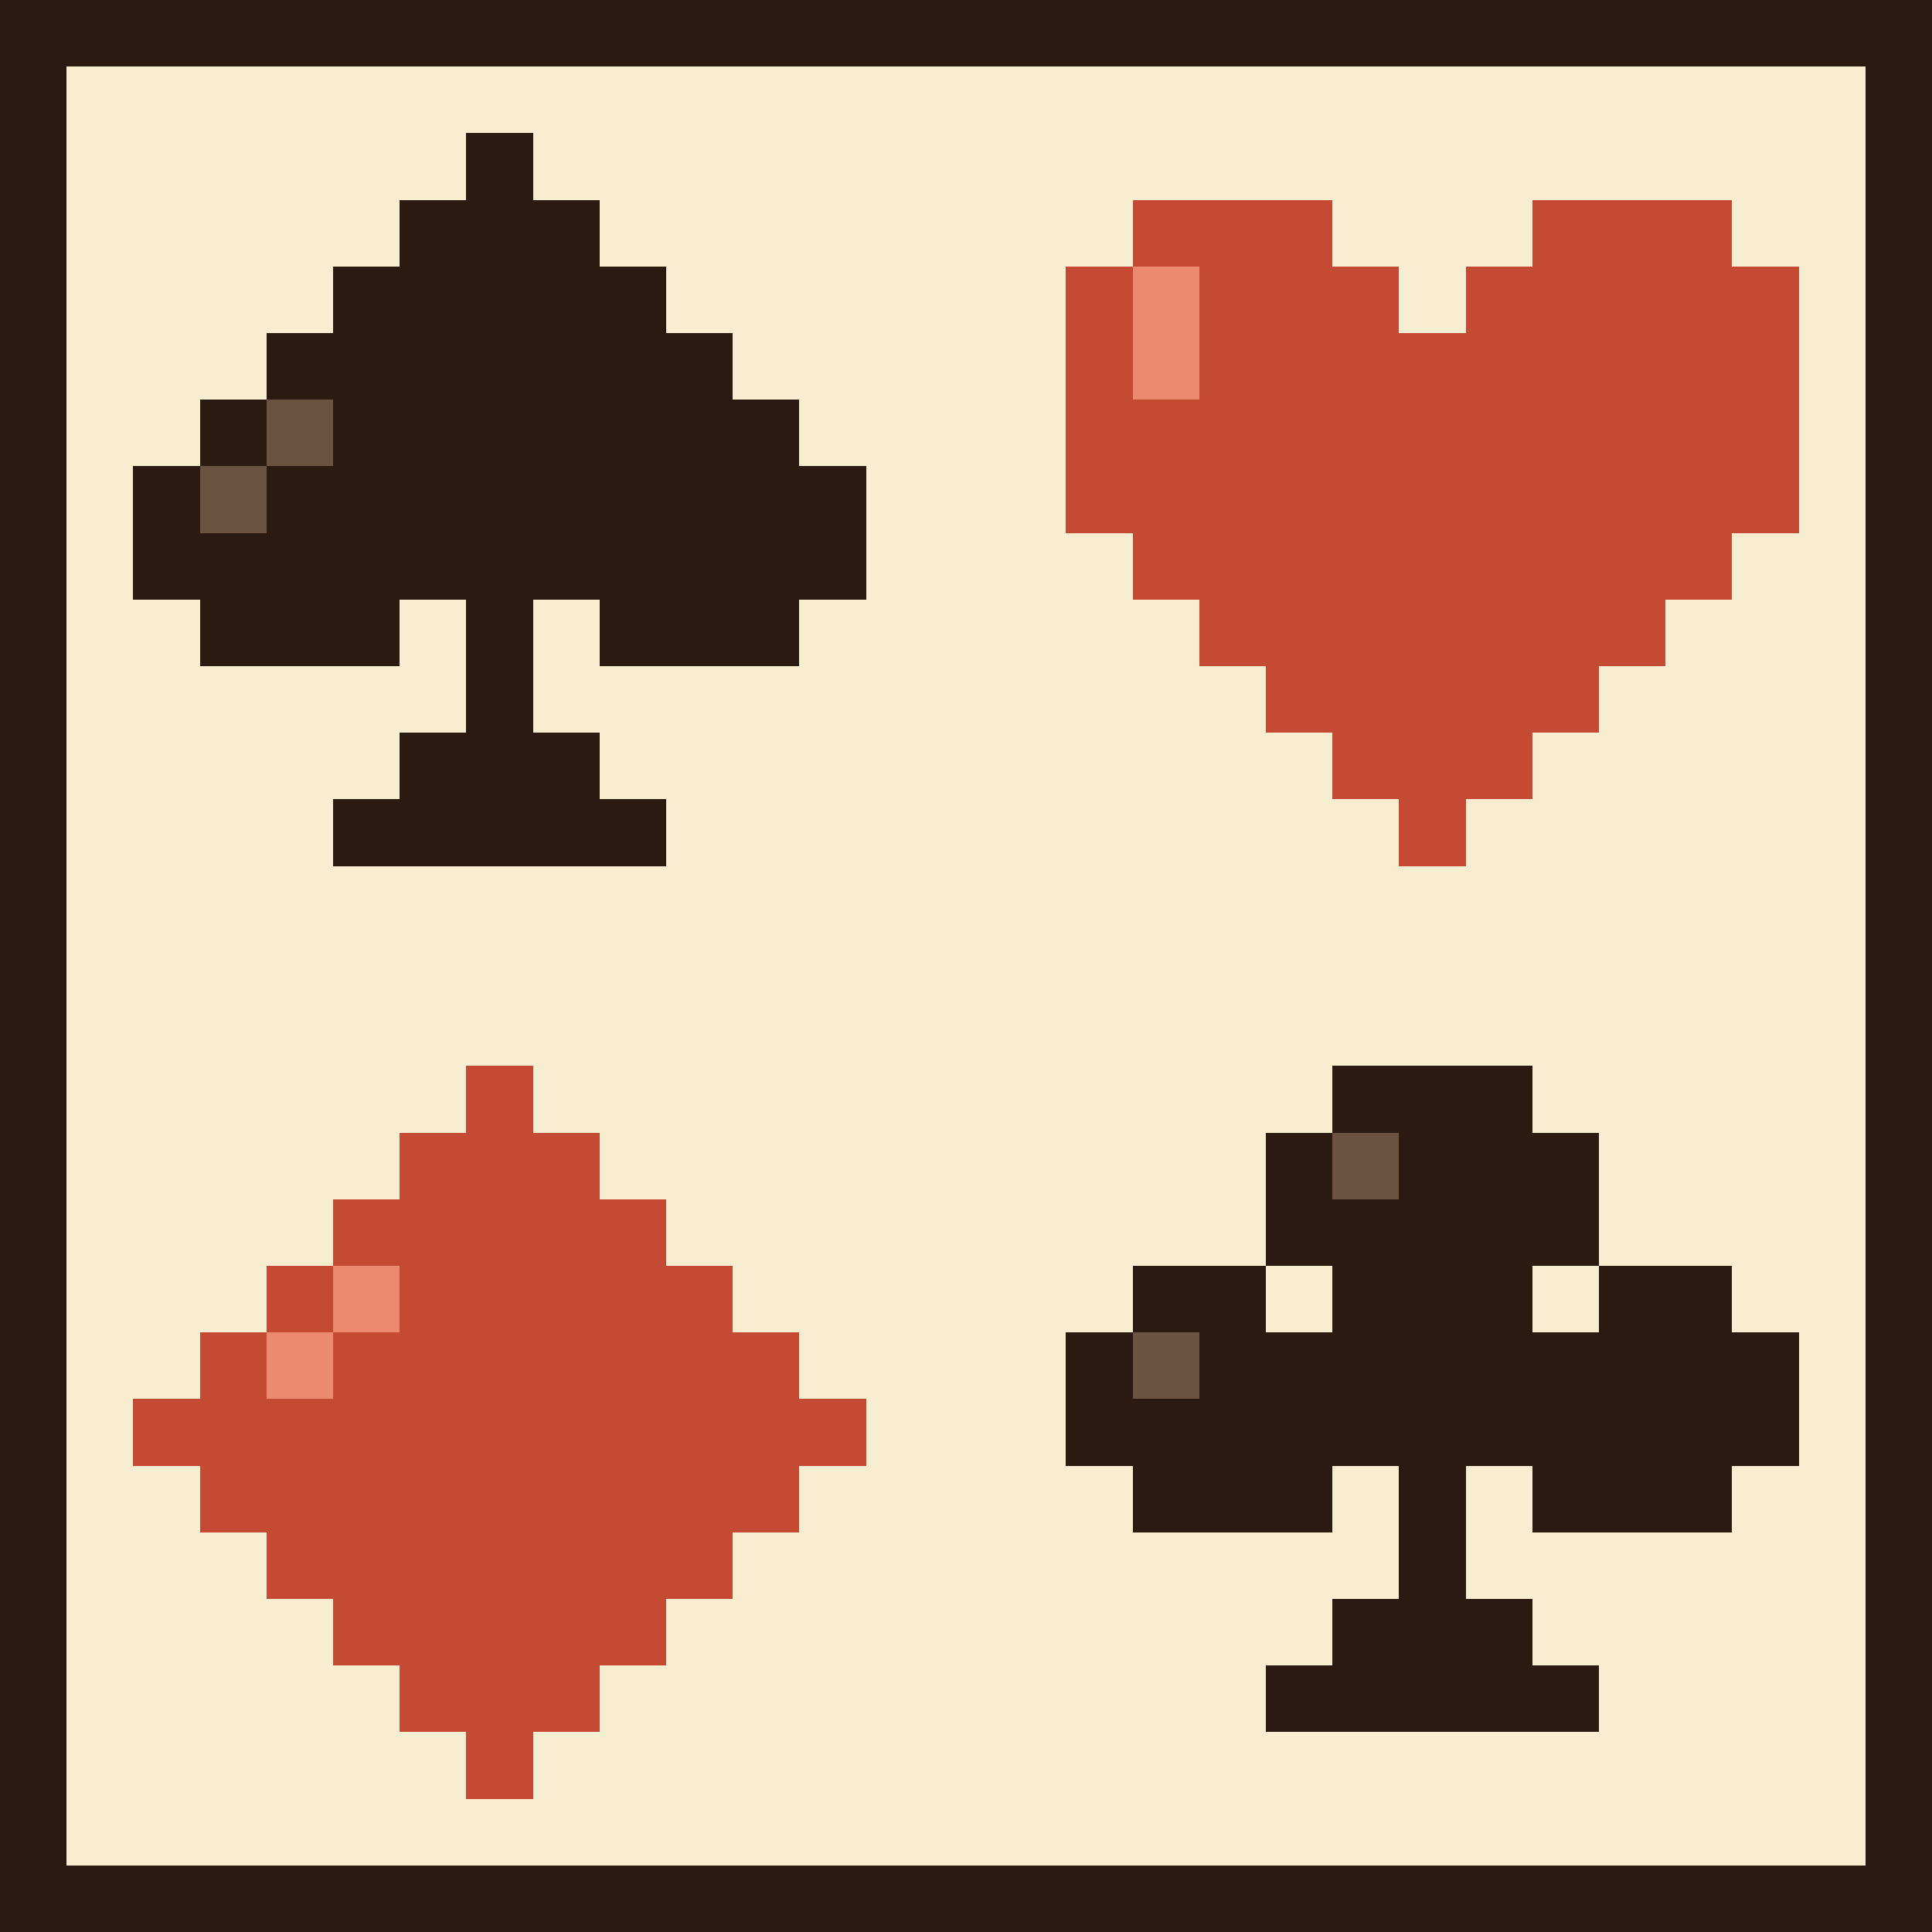
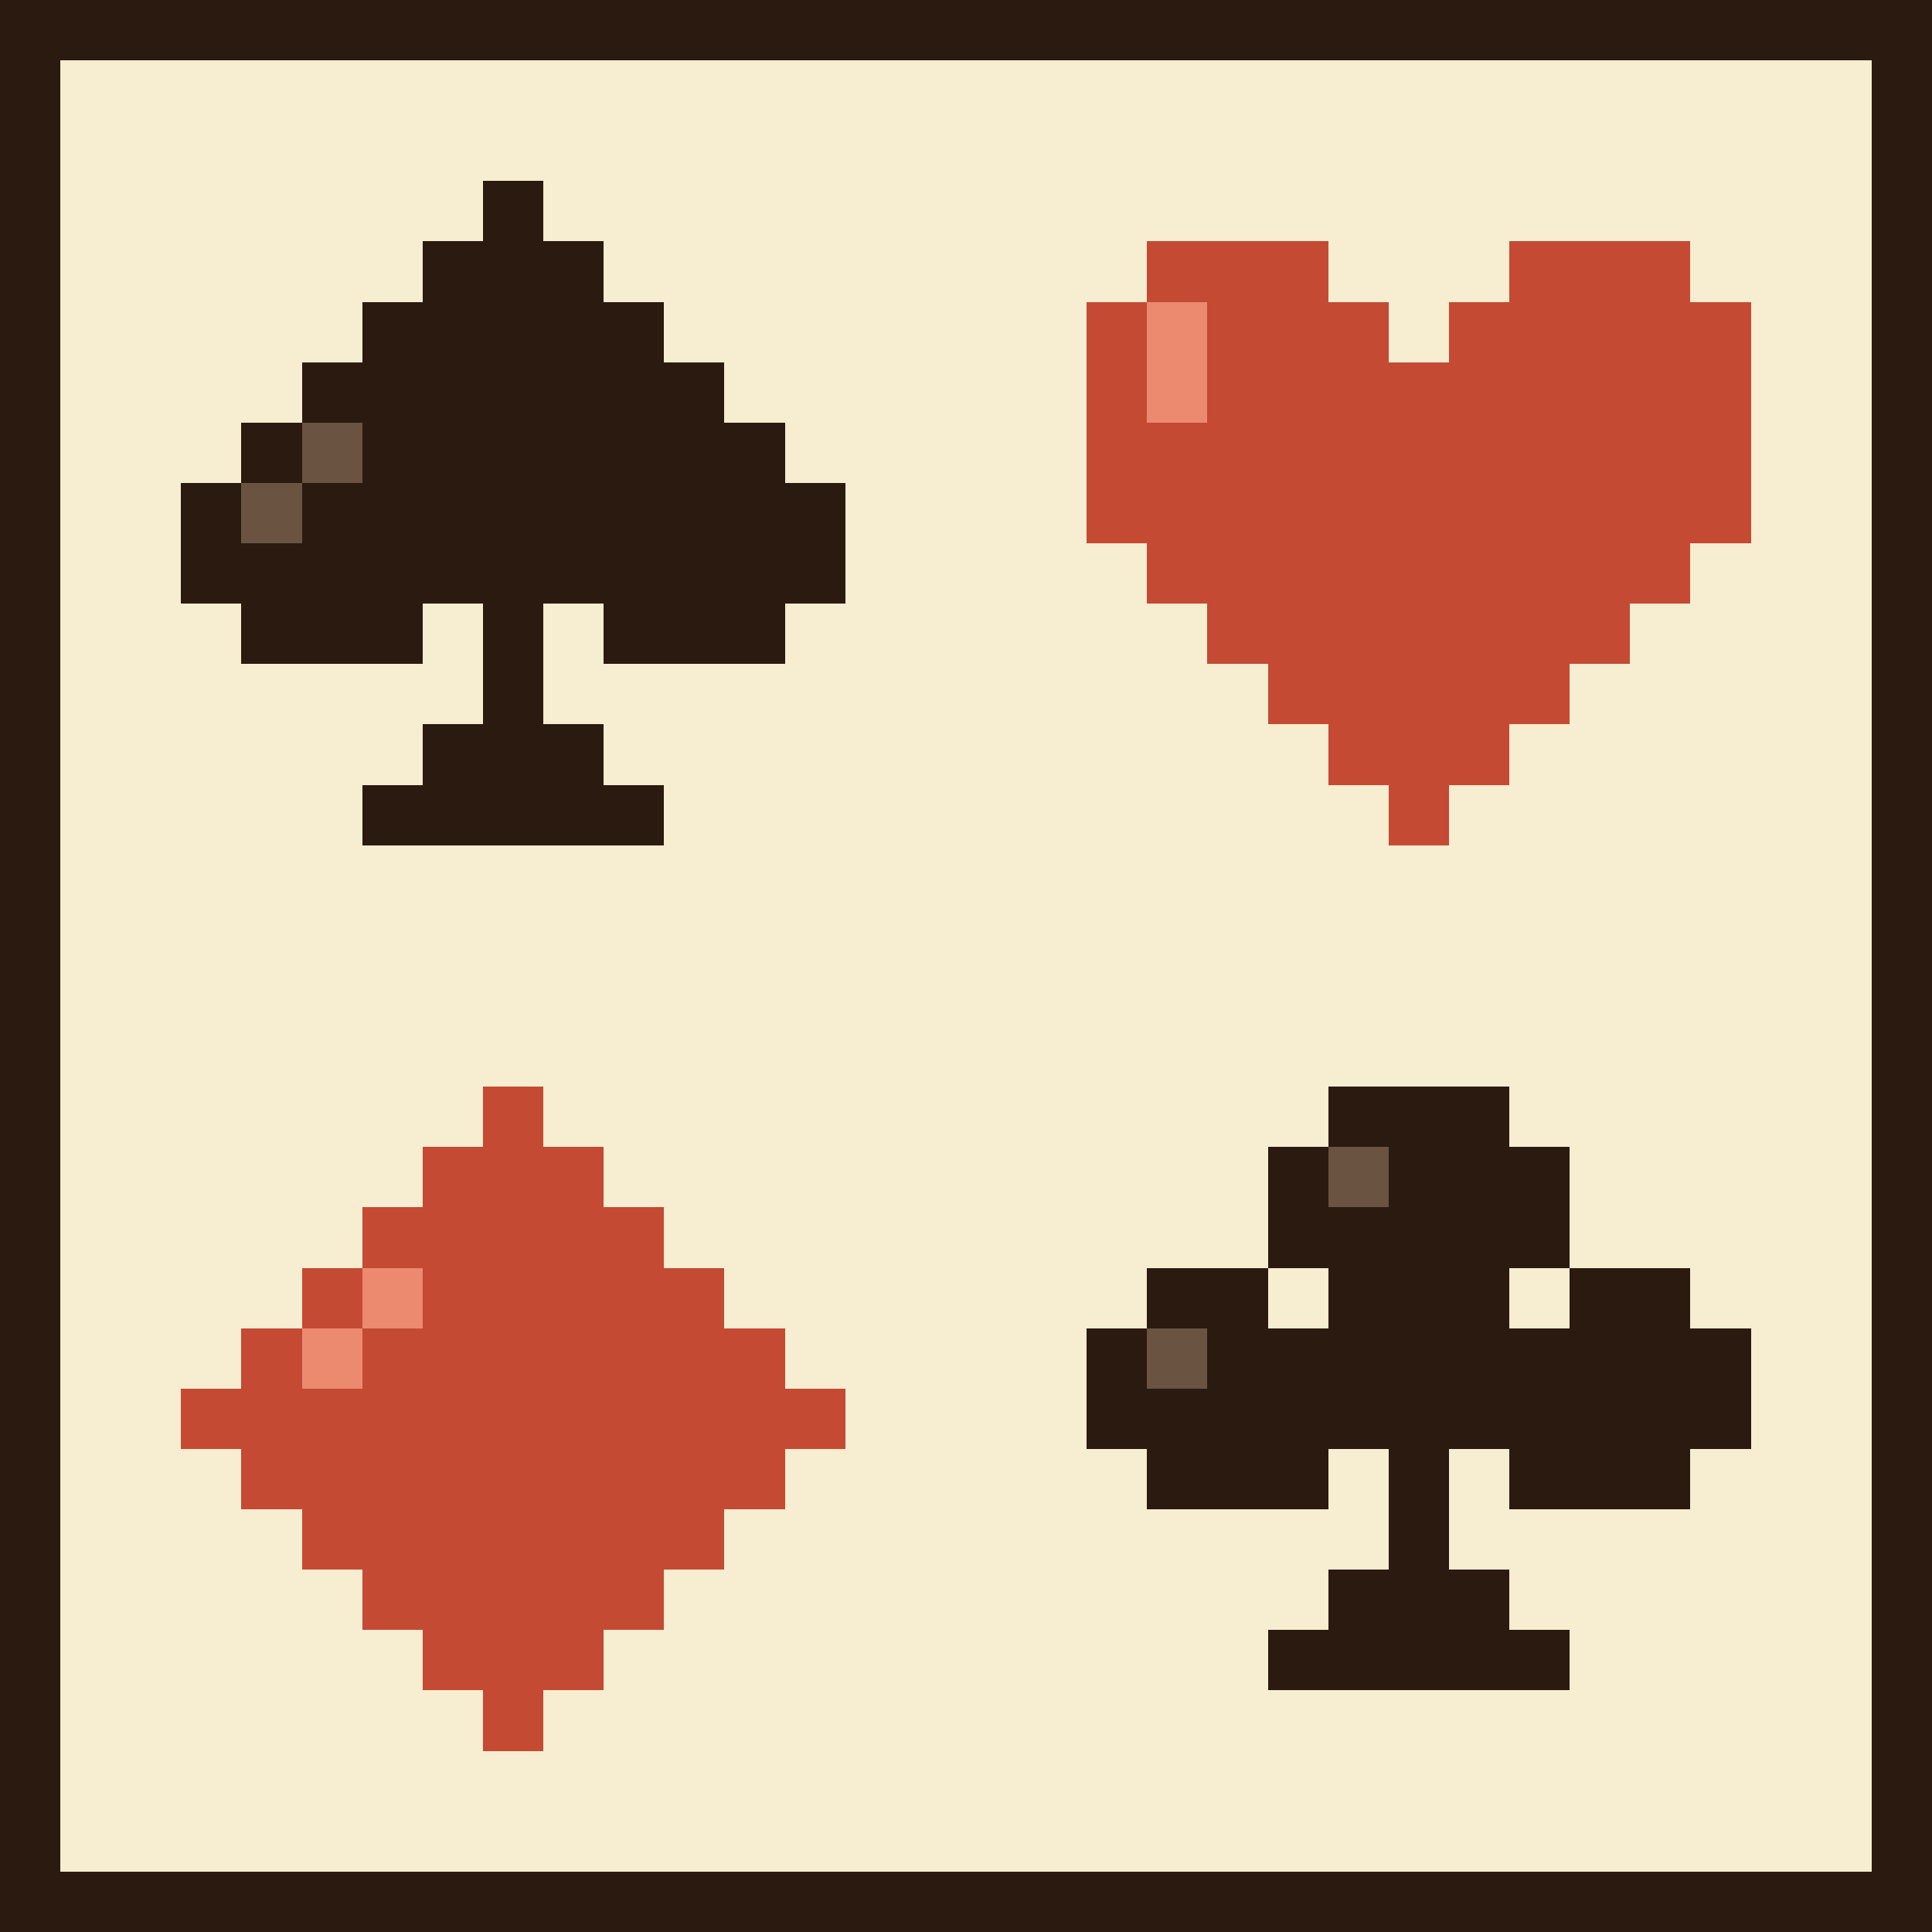
- <svg xmlns="http://www.w3.org/2000/svg" viewBox="0 0 29 29" shape-rendering="crispEdges">
-   <path d="M0 0h1v1h-1zM1 0h1v1h-1zM2 0h1v1h-1zM3 0h1v1h-1zM4 0h1v1h-1zM5 0h1v1h-1zM6 0h1v1h-1zM7 0h1v1h-1zM8 0h1v1h-1zM9 0h1v1h-1zM10 0h1v1h-1zM11 0h1v1h-1zM12 0h1v1h-1zM13 0h1v1h-1zM14 0h1v1h-1zM15 0h1v1h-1zM16 0h1v1h-1zM17 0h1v1h-1zM18 0h1v1h-1zM19 0h1v1h-1zM20 0h1v1h-1zM21 0h1v1h-1zM22 0h1v1h-1zM23 0h1v1h-1zM24 0h1v1h-1zM25 0h1v1h-1zM26 0h1v1h-1zM27 0h1v1h-1zM28 0h1v1h-1zM0 1h1v1h-1zM28 1h1v1h-1zM0 2h1v1h-1zM7 2h1v1h-1zM28 2h1v1h-1zM0 3h1v1h-1zM6 3h1v1h-1zM7 3h1v1h-1zM8 3h1v1h-1zM28 3h1v1h-1zM0 4h1v1h-1zM5 4h1v1h-1zM6 4h1v1h-1zM7 4h1v1h-1zM8 4h1v1h-1zM9 4h1v1h-1zM28 4h1v1h-1zM0 5h1v1h-1zM4 5h1v1h-1zM5 5h1v1h-1zM6 5h1v1h-1zM7 5h1v1h-1zM8 5h1v1h-1zM9 5h1v1h-1zM10 5h1v1h-1zM28 5h1v1h-1zM0 6h1v1h-1zM3 6h1v1h-1zM5 6h1v1h-1zM6 6h1v1h-1zM7 6h1v1h-1zM8 6h1v1h-1zM9 6h1v1h-1zM10 6h1v1h-1zM11 6h1v1h-1zM28 6h1v1h-1zM0 7h1v1h-1zM2 7h1v1h-1zM4 7h1v1h-1zM5 7h1v1h-1zM6 7h1v1h-1zM7 7h1v1h-1zM8 7h1v1h-1zM9 7h1v1h-1zM10 7h1v1h-1zM11 7h1v1h-1zM12 7h1v1h-1zM28 7h1v1h-1zM0 8h1v1h-1zM2 8h1v1h-1zM3 8h1v1h-1zM4 8h1v1h-1zM5 8h1v1h-1zM6 8h1v1h-1zM7 8h1v1h-1zM8 8h1v1h-1zM9 8h1v1h-1zM10 8h1v1h-1zM11 8h1v1h-1zM12 8h1v1h-1zM28 8h1v1h-1zM0 9h1v1h-1zM3 9h1v1h-1zM4 9h1v1h-1zM5 9h1v1h-1zM7 9h1v1h-1zM9 9h1v1h-1zM10 9h1v1h-1zM11 9h1v1h-1zM28 9h1v1h-1zM0 10h1v1h-1zM7 10h1v1h-1zM28 10h1v1h-1zM0 11h1v1h-1zM6 11h1v1h-1zM7 11h1v1h-1zM8 11h1v1h-1zM28 11h1v1h-1zM0 12h1v1h-1zM5 12h1v1h-1zM6 12h1v1h-1zM7 12h1v1h-1zM8 12h1v1h-1zM9 12h1v1h-1zM28 12h1v1h-1zM0 13h1v1h-1zM28 13h1v1h-1zM0 14h1v1h-1zM28 14h1v1h-1zM0 15h1v1h-1zM28 15h1v1h-1zM0 16h1v1h-1zM20 16h1v1h-1zM21 16h1v1h-1zM22 16h1v1h-1zM28 16h1v1h-1zM0 17h1v1h-1zM19 17h1v1h-1zM21 17h1v1h-1zM22 17h1v1h-1zM23 17h1v1h-1zM28 17h1v1h-1zM0 18h1v1h-1zM19 18h1v1h-1zM20 18h1v1h-1zM21 18h1v1h-1zM22 18h1v1h-1zM23 18h1v1h-1zM28 18h1v1h-1zM0 19h1v1h-1zM17 19h1v1h-1zM18 19h1v1h-1zM20 19h1v1h-1zM21 19h1v1h-1zM22 19h1v1h-1zM24 19h1v1h-1zM25 19h1v1h-1zM28 19h1v1h-1zM0 20h1v1h-1zM16 20h1v1h-1zM18 20h1v1h-1zM19 20h1v1h-1zM20 20h1v1h-1zM21 20h1v1h-1zM22 20h1v1h-1zM23 20h1v1h-1zM24 20h1v1h-1zM25 20h1v1h-1zM26 20h1v1h-1zM28 20h1v1h-1zM0 21h1v1h-1zM16 21h1v1h-1zM17 21h1v1h-1zM18 21h1v1h-1zM19 21h1v1h-1zM20 21h1v1h-1zM21 21h1v1h-1zM22 21h1v1h-1zM23 21h1v1h-1zM24 21h1v1h-1zM25 21h1v1h-1zM26 21h1v1h-1zM28 21h1v1h-1zM0 22h1v1h-1zM17 22h1v1h-1zM18 22h1v1h-1zM19 22h1v1h-1zM21 22h1v1h-1zM23 22h1v1h-1zM24 22h1v1h-1zM25 22h1v1h-1zM28 22h1v1h-1zM0 23h1v1h-1zM21 23h1v1h-1zM28 23h1v1h-1zM0 24h1v1h-1zM20 24h1v1h-1zM21 24h1v1h-1zM22 24h1v1h-1zM28 24h1v1h-1zM0 25h1v1h-1zM19 25h1v1h-1zM20 25h1v1h-1zM21 25h1v1h-1zM22 25h1v1h-1zM23 25h1v1h-1zM28 25h1v1h-1zM0 26h1v1h-1zM28 26h1v1h-1zM0 27h1v1h-1zM28 27h1v1h-1zM0 28h1v1h-1zM1 28h1v1h-1zM2 28h1v1h-1zM3 28h1v1h-1zM4 28h1v1h-1zM5 28h1v1h-1zM6 28h1v1h-1zM7 28h1v1h-1zM8 28h1v1h-1zM9 28h1v1h-1zM10 28h1v1h-1zM11 28h1v1h-1zM12 28h1v1h-1zM13 28h1v1h-1zM14 28h1v1h-1zM15 28h1v1h-1zM16 28h1v1h-1zM17 28h1v1h-1zM18 28h1v1h-1zM19 28h1v1h-1zM20 28h1v1h-1zM21 28h1v1h-1zM22 28h1v1h-1zM23 28h1v1h-1zM24 28h1v1h-1zM25 28h1v1h-1zM26 28h1v1h-1zM27 28h1v1h-1zM28 28h1v1h-1z" fill="#2b1a10" />
-   <path d="M1 1h1v1h-1zM2 1h1v1h-1zM3 1h1v1h-1zM4 1h1v1h-1zM5 1h1v1h-1zM6 1h1v1h-1zM7 1h1v1h-1zM8 1h1v1h-1zM9 1h1v1h-1zM10 1h1v1h-1zM11 1h1v1h-1zM12 1h1v1h-1zM13 1h1v1h-1zM14 1h1v1h-1zM15 1h1v1h-1zM16 1h1v1h-1zM17 1h1v1h-1zM18 1h1v1h-1zM19 1h1v1h-1zM20 1h1v1h-1zM21 1h1v1h-1zM22 1h1v1h-1zM23 1h1v1h-1zM24 1h1v1h-1zM25 1h1v1h-1zM26 1h1v1h-1zM27 1h1v1h-1zM1 2h1v1h-1zM2 2h1v1h-1zM3 2h1v1h-1zM4 2h1v1h-1zM5 2h1v1h-1zM6 2h1v1h-1zM8 2h1v1h-1zM9 2h1v1h-1zM10 2h1v1h-1zM11 2h1v1h-1zM12 2h1v1h-1zM13 2h1v1h-1zM14 2h1v1h-1zM15 2h1v1h-1zM16 2h1v1h-1zM17 2h1v1h-1zM18 2h1v1h-1zM19 2h1v1h-1zM20 2h1v1h-1zM21 2h1v1h-1zM22 2h1v1h-1zM23 2h1v1h-1zM24 2h1v1h-1zM25 2h1v1h-1zM26 2h1v1h-1zM27 2h1v1h-1zM1 3h1v1h-1zM2 3h1v1h-1zM3 3h1v1h-1zM4 3h1v1h-1zM5 3h1v1h-1zM9 3h1v1h-1zM10 3h1v1h-1zM11 3h1v1h-1zM12 3h1v1h-1zM13 3h1v1h-1zM14 3h1v1h-1zM15 3h1v1h-1zM16 3h1v1h-1zM20 3h1v1h-1zM21 3h1v1h-1zM22 3h1v1h-1zM26 3h1v1h-1zM27 3h1v1h-1zM1 4h1v1h-1zM2 4h1v1h-1zM3 4h1v1h-1zM4 4h1v1h-1zM10 4h1v1h-1zM11 4h1v1h-1zM12 4h1v1h-1zM13 4h1v1h-1zM14 4h1v1h-1zM15 4h1v1h-1zM21 4h1v1h-1zM27 4h1v1h-1zM1 5h1v1h-1zM2 5h1v1h-1zM3 5h1v1h-1zM11 5h1v1h-1zM12 5h1v1h-1zM13 5h1v1h-1zM14 5h1v1h-1zM15 5h1v1h-1zM27 5h1v1h-1zM1 6h1v1h-1zM2 6h1v1h-1zM12 6h1v1h-1zM13 6h1v1h-1zM14 6h1v1h-1zM15 6h1v1h-1zM27 6h1v1h-1zM1 7h1v1h-1zM13 7h1v1h-1zM14 7h1v1h-1zM15 7h1v1h-1zM27 7h1v1h-1zM1 8h1v1h-1zM13 8h1v1h-1zM14 8h1v1h-1zM15 8h1v1h-1zM16 8h1v1h-1zM26 8h1v1h-1zM27 8h1v1h-1zM1 9h1v1h-1zM2 9h1v1h-1zM6 9h1v1h-1zM8 9h1v1h-1zM12 9h1v1h-1zM13 9h1v1h-1zM14 9h1v1h-1zM15 9h1v1h-1zM16 9h1v1h-1zM17 9h1v1h-1zM25 9h1v1h-1zM26 9h1v1h-1zM27 9h1v1h-1zM1 10h1v1h-1zM2 10h1v1h-1zM3 10h1v1h-1zM4 10h1v1h-1zM5 10h1v1h-1zM6 10h1v1h-1zM8 10h1v1h-1zM9 10h1v1h-1zM10 10h1v1h-1zM11 10h1v1h-1zM12 10h1v1h-1zM13 10h1v1h-1zM14 10h1v1h-1zM15 10h1v1h-1zM16 10h1v1h-1zM17 10h1v1h-1zM18 10h1v1h-1zM24 10h1v1h-1zM25 10h1v1h-1zM26 10h1v1h-1zM27 10h1v1h-1zM1 11h1v1h-1zM2 11h1v1h-1zM3 11h1v1h-1zM4 11h1v1h-1zM5 11h1v1h-1zM9 11h1v1h-1zM10 11h1v1h-1zM11 11h1v1h-1zM12 11h1v1h-1zM13 11h1v1h-1zM14 11h1v1h-1zM15 11h1v1h-1zM16 11h1v1h-1zM17 11h1v1h-1zM18 11h1v1h-1zM19 11h1v1h-1zM23 11h1v1h-1zM24 11h1v1h-1zM25 11h1v1h-1zM26 11h1v1h-1zM27 11h1v1h-1zM1 12h1v1h-1zM2 12h1v1h-1zM3 12h1v1h-1zM4 12h1v1h-1zM10 12h1v1h-1zM11 12h1v1h-1zM12 12h1v1h-1zM13 12h1v1h-1zM14 12h1v1h-1zM15 12h1v1h-1zM16 12h1v1h-1zM17 12h1v1h-1zM18 12h1v1h-1zM19 12h1v1h-1zM20 12h1v1h-1zM22 12h1v1h-1zM23 12h1v1h-1zM24 12h1v1h-1zM25 12h1v1h-1zM26 12h1v1h-1zM27 12h1v1h-1zM1 13h1v1h-1zM2 13h1v1h-1zM3 13h1v1h-1zM4 13h1v1h-1zM5 13h1v1h-1zM6 13h1v1h-1zM7 13h1v1h-1zM8 13h1v1h-1zM9 13h1v1h-1zM10 13h1v1h-1zM11 13h1v1h-1zM12 13h1v1h-1zM13 13h1v1h-1zM14 13h1v1h-1zM15 13h1v1h-1zM16 13h1v1h-1zM17 13h1v1h-1zM18 13h1v1h-1zM19 13h1v1h-1zM20 13h1v1h-1zM21 13h1v1h-1zM22 13h1v1h-1zM23 13h1v1h-1zM24 13h1v1h-1zM25 13h1v1h-1zM26 13h1v1h-1zM27 13h1v1h-1zM1 14h1v1h-1zM2 14h1v1h-1zM3 14h1v1h-1zM4 14h1v1h-1zM5 14h1v1h-1zM6 14h1v1h-1zM7 14h1v1h-1zM8 14h1v1h-1zM9 14h1v1h-1zM10 14h1v1h-1zM11 14h1v1h-1zM12 14h1v1h-1zM13 14h1v1h-1zM14 14h1v1h-1zM15 14h1v1h-1zM16 14h1v1h-1zM17 14h1v1h-1zM18 14h1v1h-1zM19 14h1v1h-1zM20 14h1v1h-1zM21 14h1v1h-1zM22 14h1v1h-1zM23 14h1v1h-1zM24 14h1v1h-1zM25 14h1v1h-1zM26 14h1v1h-1zM27 14h1v1h-1zM1 15h1v1h-1zM2 15h1v1h-1zM3 15h1v1h-1zM4 15h1v1h-1zM5 15h1v1h-1zM6 15h1v1h-1zM7 15h1v1h-1zM8 15h1v1h-1zM9 15h1v1h-1zM10 15h1v1h-1zM11 15h1v1h-1zM12 15h1v1h-1zM13 15h1v1h-1zM14 15h1v1h-1zM15 15h1v1h-1zM16 15h1v1h-1zM17 15h1v1h-1zM18 15h1v1h-1zM19 15h1v1h-1zM20 15h1v1h-1zM21 15h1v1h-1zM22 15h1v1h-1zM23 15h1v1h-1zM24 15h1v1h-1zM25 15h1v1h-1zM26 15h1v1h-1zM27 15h1v1h-1zM1 16h1v1h-1zM2 16h1v1h-1zM3 16h1v1h-1zM4 16h1v1h-1zM5 16h1v1h-1zM6 16h1v1h-1zM8 16h1v1h-1zM9 16h1v1h-1zM10 16h1v1h-1zM11 16h1v1h-1zM12 16h1v1h-1zM13 16h1v1h-1zM14 16h1v1h-1zM15 16h1v1h-1zM16 16h1v1h-1zM17 16h1v1h-1zM18 16h1v1h-1zM19 16h1v1h-1zM23 16h1v1h-1zM24 16h1v1h-1zM25 16h1v1h-1zM26 16h1v1h-1zM27 16h1v1h-1zM1 17h1v1h-1zM2 17h1v1h-1zM3 17h1v1h-1zM4 17h1v1h-1zM5 17h1v1h-1zM9 17h1v1h-1zM10 17h1v1h-1zM11 17h1v1h-1zM12 17h1v1h-1zM13 17h1v1h-1zM14 17h1v1h-1zM15 17h1v1h-1zM16 17h1v1h-1zM17 17h1v1h-1zM18 17h1v1h-1zM24 17h1v1h-1zM25 17h1v1h-1zM26 17h1v1h-1zM27 17h1v1h-1zM1 18h1v1h-1zM2 18h1v1h-1zM3 18h1v1h-1zM4 18h1v1h-1zM10 18h1v1h-1zM11 18h1v1h-1zM12 18h1v1h-1zM13 18h1v1h-1zM14 18h1v1h-1zM15 18h1v1h-1zM16 18h1v1h-1zM17 18h1v1h-1zM18 18h1v1h-1zM24 18h1v1h-1zM25 18h1v1h-1zM26 18h1v1h-1zM27 18h1v1h-1zM1 19h1v1h-1zM2 19h1v1h-1zM3 19h1v1h-1zM11 19h1v1h-1zM12 19h1v1h-1zM13 19h1v1h-1zM14 19h1v1h-1zM15 19h1v1h-1zM16 19h1v1h-1zM19 19h1v1h-1zM23 19h1v1h-1zM26 19h1v1h-1zM27 19h1v1h-1zM1 20h1v1h-1zM2 20h1v1h-1zM12 20h1v1h-1zM13 20h1v1h-1zM14 20h1v1h-1zM15 20h1v1h-1zM27 20h1v1h-1zM1 21h1v1h-1zM13 21h1v1h-1zM14 21h1v1h-1zM15 21h1v1h-1zM27 21h1v1h-1zM1 22h1v1h-1zM2 22h1v1h-1zM12 22h1v1h-1zM13 22h1v1h-1zM14 22h1v1h-1zM15 22h1v1h-1zM16 22h1v1h-1zM20 22h1v1h-1zM22 22h1v1h-1zM26 22h1v1h-1zM27 22h1v1h-1zM1 23h1v1h-1zM2 23h1v1h-1zM3 23h1v1h-1zM11 23h1v1h-1zM12 23h1v1h-1zM13 23h1v1h-1zM14 23h1v1h-1zM15 23h1v1h-1zM16 23h1v1h-1zM17 23h1v1h-1zM18 23h1v1h-1zM19 23h1v1h-1zM20 23h1v1h-1zM22 23h1v1h-1zM23 23h1v1h-1zM24 23h1v1h-1zM25 23h1v1h-1zM26 23h1v1h-1zM27 23h1v1h-1zM1 24h1v1h-1zM2 24h1v1h-1zM3 24h1v1h-1zM4 24h1v1h-1zM10 24h1v1h-1zM11 24h1v1h-1zM12 24h1v1h-1zM13 24h1v1h-1zM14 24h1v1h-1zM15 24h1v1h-1zM16 24h1v1h-1zM17 24h1v1h-1zM18 24h1v1h-1zM19 24h1v1h-1zM23 24h1v1h-1zM24 24h1v1h-1zM25 24h1v1h-1zM26 24h1v1h-1zM27 24h1v1h-1zM1 25h1v1h-1zM2 25h1v1h-1zM3 25h1v1h-1zM4 25h1v1h-1zM5 25h1v1h-1zM9 25h1v1h-1zM10 25h1v1h-1zM11 25h1v1h-1zM12 25h1v1h-1zM13 25h1v1h-1zM14 25h1v1h-1zM15 25h1v1h-1zM16 25h1v1h-1zM17 25h1v1h-1zM18 25h1v1h-1zM24 25h1v1h-1zM25 25h1v1h-1zM26 25h1v1h-1zM27 25h1v1h-1zM1 26h1v1h-1zM2 26h1v1h-1zM3 26h1v1h-1zM4 26h1v1h-1zM5 26h1v1h-1zM6 26h1v1h-1zM8 26h1v1h-1zM9 26h1v1h-1zM10 26h1v1h-1zM11 26h1v1h-1zM12 26h1v1h-1zM13 26h1v1h-1zM14 26h1v1h-1zM15 26h1v1h-1zM16 26h1v1h-1zM17 26h1v1h-1zM18 26h1v1h-1zM19 26h1v1h-1zM20 26h1v1h-1zM21 26h1v1h-1zM22 26h1v1h-1zM23 26h1v1h-1zM24 26h1v1h-1zM25 26h1v1h-1zM26 26h1v1h-1zM27 26h1v1h-1zM1 27h1v1h-1zM2 27h1v1h-1zM3 27h1v1h-1zM4 27h1v1h-1zM5 27h1v1h-1zM6 27h1v1h-1zM7 27h1v1h-1zM8 27h1v1h-1zM9 27h1v1h-1zM10 27h1v1h-1zM11 27h1v1h-1zM12 27h1v1h-1zM13 27h1v1h-1zM14 27h1v1h-1zM15 27h1v1h-1zM16 27h1v1h-1zM17 27h1v1h-1zM18 27h1v1h-1zM19 27h1v1h-1zM20 27h1v1h-1zM21 27h1v1h-1zM22 27h1v1h-1zM23 27h1v1h-1zM24 27h1v1h-1zM25 27h1v1h-1zM26 27h1v1h-1zM27 27h1v1h-1z" fill="#f7edd0" />
-   <path d="M17 3h1v1h-1zM18 3h1v1h-1zM19 3h1v1h-1zM23 3h1v1h-1zM24 3h1v1h-1zM25 3h1v1h-1zM16 4h1v1h-1zM18 4h1v1h-1zM19 4h1v1h-1zM20 4h1v1h-1zM22 4h1v1h-1zM23 4h1v1h-1zM24 4h1v1h-1zM25 4h1v1h-1zM26 4h1v1h-1zM16 5h1v1h-1zM18 5h1v1h-1zM19 5h1v1h-1zM20 5h1v1h-1zM21 5h1v1h-1zM22 5h1v1h-1zM23 5h1v1h-1zM24 5h1v1h-1zM25 5h1v1h-1zM26 5h1v1h-1zM16 6h1v1h-1zM17 6h1v1h-1zM18 6h1v1h-1zM19 6h1v1h-1zM20 6h1v1h-1zM21 6h1v1h-1zM22 6h1v1h-1zM23 6h1v1h-1zM24 6h1v1h-1zM25 6h1v1h-1zM26 6h1v1h-1zM16 7h1v1h-1zM17 7h1v1h-1zM18 7h1v1h-1zM19 7h1v1h-1zM20 7h1v1h-1zM21 7h1v1h-1zM22 7h1v1h-1zM23 7h1v1h-1zM24 7h1v1h-1zM25 7h1v1h-1zM26 7h1v1h-1zM17 8h1v1h-1zM18 8h1v1h-1zM19 8h1v1h-1zM20 8h1v1h-1zM21 8h1v1h-1zM22 8h1v1h-1zM23 8h1v1h-1zM24 8h1v1h-1zM25 8h1v1h-1zM18 9h1v1h-1zM19 9h1v1h-1zM20 9h1v1h-1zM21 9h1v1h-1zM22 9h1v1h-1zM23 9h1v1h-1zM24 9h1v1h-1zM19 10h1v1h-1zM20 10h1v1h-1zM21 10h1v1h-1zM22 10h1v1h-1zM23 10h1v1h-1zM20 11h1v1h-1zM21 11h1v1h-1zM22 11h1v1h-1zM21 12h1v1h-1zM7 16h1v1h-1zM6 17h1v1h-1zM7 17h1v1h-1zM8 17h1v1h-1zM5 18h1v1h-1zM6 18h1v1h-1zM7 18h1v1h-1zM8 18h1v1h-1zM9 18h1v1h-1zM4 19h1v1h-1zM6 19h1v1h-1zM7 19h1v1h-1zM8 19h1v1h-1zM9 19h1v1h-1zM10 19h1v1h-1zM3 20h1v1h-1zM5 20h1v1h-1zM6 20h1v1h-1zM7 20h1v1h-1zM8 20h1v1h-1zM9 20h1v1h-1zM10 20h1v1h-1zM11 20h1v1h-1zM2 21h1v1h-1zM3 21h1v1h-1zM4 21h1v1h-1zM5 21h1v1h-1zM6 21h1v1h-1zM7 21h1v1h-1zM8 21h1v1h-1zM9 21h1v1h-1zM10 21h1v1h-1zM11 21h1v1h-1zM12 21h1v1h-1zM3 22h1v1h-1zM4 22h1v1h-1zM5 22h1v1h-1zM6 22h1v1h-1zM7 22h1v1h-1zM8 22h1v1h-1zM9 22h1v1h-1zM10 22h1v1h-1zM11 22h1v1h-1zM4 23h1v1h-1zM5 23h1v1h-1zM6 23h1v1h-1zM7 23h1v1h-1zM8 23h1v1h-1zM9 23h1v1h-1zM10 23h1v1h-1zM5 24h1v1h-1zM6 24h1v1h-1zM7 24h1v1h-1zM8 24h1v1h-1zM9 24h1v1h-1zM6 25h1v1h-1zM7 25h1v1h-1zM8 25h1v1h-1zM7 26h1v1h-1z" fill="#c44a34" />
-   <path d="M17 4h1v1h-1zM17 5h1v1h-1zM5 19h1v1h-1zM4 20h1v1h-1z" fill="#ec8a70" />
-   <path d="M4 6h1v1h-1zM3 7h1v1h-1zM20 17h1v1h-1zM17 20h1v1h-1z" fill="#6a5340" />
+ <svg xmlns="http://www.w3.org/2000/svg" viewBox="0 0 32 32" shape-rendering="crispEdges">
+   <path d="M0 0h1v1h-1zM1 0h1v1h-1zM2 0h1v1h-1zM3 0h1v1h-1zM4 0h1v1h-1zM5 0h1v1h-1zM6 0h1v1h-1zM7 0h1v1h-1zM8 0h1v1h-1zM9 0h1v1h-1zM10 0h1v1h-1zM11 0h1v1h-1zM12 0h1v1h-1zM13 0h1v1h-1zM14 0h1v1h-1zM15 0h1v1h-1zM16 0h1v1h-1zM17 0h1v1h-1zM18 0h1v1h-1zM19 0h1v1h-1zM20 0h1v1h-1zM21 0h1v1h-1zM22 0h1v1h-1zM23 0h1v1h-1zM24 0h1v1h-1zM25 0h1v1h-1zM26 0h1v1h-1zM27 0h1v1h-1zM28 0h1v1h-1zM29 0h1v1h-1zM30 0h1v1h-1zM31 0h1v1h-1zM0 1h1v1h-1zM31 1h1v1h-1zM0 2h1v1h-1zM31 2h1v1h-1zM0 3h1v1h-1zM8 3h1v1h-1zM31 3h1v1h-1zM0 4h1v1h-1zM7 4h1v1h-1zM8 4h1v1h-1zM9 4h1v1h-1zM31 4h1v1h-1zM0 5h1v1h-1zM6 5h1v1h-1zM7 5h1v1h-1zM8 5h1v1h-1zM9 5h1v1h-1zM10 5h1v1h-1zM31 5h1v1h-1zM0 6h1v1h-1zM5 6h1v1h-1zM6 6h1v1h-1zM7 6h1v1h-1zM8 6h1v1h-1zM9 6h1v1h-1zM10 6h1v1h-1zM11 6h1v1h-1zM31 6h1v1h-1zM0 7h1v1h-1zM4 7h1v1h-1zM6 7h1v1h-1zM7 7h1v1h-1zM8 7h1v1h-1zM9 7h1v1h-1zM10 7h1v1h-1zM11 7h1v1h-1zM12 7h1v1h-1zM31 7h1v1h-1zM0 8h1v1h-1zM3 8h1v1h-1zM5 8h1v1h-1zM6 8h1v1h-1zM7 8h1v1h-1zM8 8h1v1h-1zM9 8h1v1h-1zM10 8h1v1h-1zM11 8h1v1h-1zM12 8h1v1h-1zM13 8h1v1h-1zM31 8h1v1h-1zM0 9h1v1h-1zM3 9h1v1h-1zM4 9h1v1h-1zM5 9h1v1h-1zM6 9h1v1h-1zM7 9h1v1h-1zM8 9h1v1h-1zM9 9h1v1h-1zM10 9h1v1h-1zM11 9h1v1h-1zM12 9h1v1h-1zM13 9h1v1h-1zM31 9h1v1h-1zM0 10h1v1h-1zM4 10h1v1h-1zM5 10h1v1h-1zM6 10h1v1h-1zM8 10h1v1h-1zM10 10h1v1h-1zM11 10h1v1h-1zM12 10h1v1h-1zM31 10h1v1h-1zM0 11h1v1h-1zM8 11h1v1h-1zM31 11h1v1h-1zM0 12h1v1h-1zM7 12h1v1h-1zM8 12h1v1h-1zM9 12h1v1h-1zM31 12h1v1h-1zM0 13h1v1h-1zM6 13h1v1h-1zM7 13h1v1h-1zM8 13h1v1h-1zM9 13h1v1h-1zM10 13h1v1h-1zM31 13h1v1h-1zM0 14h1v1h-1zM31 14h1v1h-1zM0 15h1v1h-1zM31 15h1v1h-1zM0 16h1v1h-1zM31 16h1v1h-1zM0 17h1v1h-1zM31 17h1v1h-1zM0 18h1v1h-1zM22 18h1v1h-1zM23 18h1v1h-1zM24 18h1v1h-1zM31 18h1v1h-1zM0 19h1v1h-1zM21 19h1v1h-1zM23 19h1v1h-1zM24 19h1v1h-1zM25 19h1v1h-1zM31 19h1v1h-1zM0 20h1v1h-1zM21 20h1v1h-1zM22 20h1v1h-1zM23 20h1v1h-1zM24 20h1v1h-1zM25 20h1v1h-1zM31 20h1v1h-1zM0 21h1v1h-1zM19 21h1v1h-1zM20 21h1v1h-1zM22 21h1v1h-1zM23 21h1v1h-1zM24 21h1v1h-1zM26 21h1v1h-1zM27 21h1v1h-1zM31 21h1v1h-1zM0 22h1v1h-1zM18 22h1v1h-1zM20 22h1v1h-1zM21 22h1v1h-1zM22 22h1v1h-1zM23 22h1v1h-1zM24 22h1v1h-1zM25 22h1v1h-1zM26 22h1v1h-1zM27 22h1v1h-1zM28 22h1v1h-1zM31 22h1v1h-1zM0 23h1v1h-1zM18 23h1v1h-1zM19 23h1v1h-1zM20 23h1v1h-1zM21 23h1v1h-1zM22 23h1v1h-1zM23 23h1v1h-1zM24 23h1v1h-1zM25 23h1v1h-1zM26 23h1v1h-1zM27 23h1v1h-1zM28 23h1v1h-1zM31 23h1v1h-1zM0 24h1v1h-1zM19 24h1v1h-1zM20 24h1v1h-1zM21 24h1v1h-1zM23 24h1v1h-1zM25 24h1v1h-1zM26 24h1v1h-1zM27 24h1v1h-1zM31 24h1v1h-1zM0 25h1v1h-1zM23 25h1v1h-1zM31 25h1v1h-1zM0 26h1v1h-1zM22 26h1v1h-1zM23 26h1v1h-1zM24 26h1v1h-1zM31 26h1v1h-1zM0 27h1v1h-1zM21 27h1v1h-1zM22 27h1v1h-1zM23 27h1v1h-1zM24 27h1v1h-1zM25 27h1v1h-1zM31 27h1v1h-1zM0 28h1v1h-1zM31 28h1v1h-1zM0 29h1v1h-1zM31 29h1v1h-1zM0 30h1v1h-1zM31 30h1v1h-1zM0 31h1v1h-1zM1 31h1v1h-1zM2 31h1v1h-1zM3 31h1v1h-1zM4 31h1v1h-1zM5 31h1v1h-1zM6 31h1v1h-1zM7 31h1v1h-1zM8 31h1v1h-1zM9 31h1v1h-1zM10 31h1v1h-1zM11 31h1v1h-1zM12 31h1v1h-1zM13 31h1v1h-1zM14 31h1v1h-1zM15 31h1v1h-1zM16 31h1v1h-1zM17 31h1v1h-1zM18 31h1v1h-1zM19 31h1v1h-1zM20 31h1v1h-1zM21 31h1v1h-1zM22 31h1v1h-1zM23 31h1v1h-1zM24 31h1v1h-1zM25 31h1v1h-1zM26 31h1v1h-1zM27 31h1v1h-1zM28 31h1v1h-1zM29 31h1v1h-1zM30 31h1v1h-1zM31 31h1v1h-1z" fill="#2b1a10" />
+   <path d="M1 1h1v1h-1zM2 1h1v1h-1zM3 1h1v1h-1zM4 1h1v1h-1zM5 1h1v1h-1zM6 1h1v1h-1zM7 1h1v1h-1zM8 1h1v1h-1zM9 1h1v1h-1zM10 1h1v1h-1zM11 1h1v1h-1zM12 1h1v1h-1zM13 1h1v1h-1zM14 1h1v1h-1zM15 1h1v1h-1zM16 1h1v1h-1zM17 1h1v1h-1zM18 1h1v1h-1zM19 1h1v1h-1zM20 1h1v1h-1zM21 1h1v1h-1zM22 1h1v1h-1zM23 1h1v1h-1zM24 1h1v1h-1zM25 1h1v1h-1zM26 1h1v1h-1zM27 1h1v1h-1zM28 1h1v1h-1zM29 1h1v1h-1zM30 1h1v1h-1zM1 2h1v1h-1zM2 2h1v1h-1zM3 2h1v1h-1zM4 2h1v1h-1zM5 2h1v1h-1zM6 2h1v1h-1zM7 2h1v1h-1zM8 2h1v1h-1zM9 2h1v1h-1zM10 2h1v1h-1zM11 2h1v1h-1zM12 2h1v1h-1zM13 2h1v1h-1zM14 2h1v1h-1zM15 2h1v1h-1zM16 2h1v1h-1zM17 2h1v1h-1zM18 2h1v1h-1zM19 2h1v1h-1zM20 2h1v1h-1zM21 2h1v1h-1zM22 2h1v1h-1zM23 2h1v1h-1zM24 2h1v1h-1zM25 2h1v1h-1zM26 2h1v1h-1zM27 2h1v1h-1zM28 2h1v1h-1zM29 2h1v1h-1zM30 2h1v1h-1zM1 3h1v1h-1zM2 3h1v1h-1zM3 3h1v1h-1zM4 3h1v1h-1zM5 3h1v1h-1zM6 3h1v1h-1zM7 3h1v1h-1zM9 3h1v1h-1zM10 3h1v1h-1zM11 3h1v1h-1zM12 3h1v1h-1zM13 3h1v1h-1zM14 3h1v1h-1zM15 3h1v1h-1zM16 3h1v1h-1zM17 3h1v1h-1zM18 3h1v1h-1zM19 3h1v1h-1zM20 3h1v1h-1zM21 3h1v1h-1zM22 3h1v1h-1zM23 3h1v1h-1zM24 3h1v1h-1zM25 3h1v1h-1zM26 3h1v1h-1zM27 3h1v1h-1zM28 3h1v1h-1zM29 3h1v1h-1zM30 3h1v1h-1zM1 4h1v1h-1zM2 4h1v1h-1zM3 4h1v1h-1zM4 4h1v1h-1zM5 4h1v1h-1zM6 4h1v1h-1zM10 4h1v1h-1zM11 4h1v1h-1zM12 4h1v1h-1zM13 4h1v1h-1zM14 4h1v1h-1zM15 4h1v1h-1zM16 4h1v1h-1zM17 4h1v1h-1zM18 4h1v1h-1zM22 4h1v1h-1zM23 4h1v1h-1zM24 4h1v1h-1zM28 4h1v1h-1zM29 4h1v1h-1zM30 4h1v1h-1zM1 5h1v1h-1zM2 5h1v1h-1zM3 5h1v1h-1zM4 5h1v1h-1zM5 5h1v1h-1zM11 5h1v1h-1zM12 5h1v1h-1zM13 5h1v1h-1zM14 5h1v1h-1zM15 5h1v1h-1zM16 5h1v1h-1zM17 5h1v1h-1zM23 5h1v1h-1zM29 5h1v1h-1zM30 5h1v1h-1zM1 6h1v1h-1zM2 6h1v1h-1zM3 6h1v1h-1zM4 6h1v1h-1zM12 6h1v1h-1zM13 6h1v1h-1zM14 6h1v1h-1zM15 6h1v1h-1zM16 6h1v1h-1zM17 6h1v1h-1zM29 6h1v1h-1zM30 6h1v1h-1zM1 7h1v1h-1zM2 7h1v1h-1zM3 7h1v1h-1zM13 7h1v1h-1zM14 7h1v1h-1zM15 7h1v1h-1zM16 7h1v1h-1zM17 7h1v1h-1zM29 7h1v1h-1zM30 7h1v1h-1zM1 8h1v1h-1zM2 8h1v1h-1zM14 8h1v1h-1zM15 8h1v1h-1zM16 8h1v1h-1zM17 8h1v1h-1zM29 8h1v1h-1zM30 8h1v1h-1zM1 9h1v1h-1zM2 9h1v1h-1zM14 9h1v1h-1zM15 9h1v1h-1zM16 9h1v1h-1zM17 9h1v1h-1zM18 9h1v1h-1zM28 9h1v1h-1zM29 9h1v1h-1zM30 9h1v1h-1zM1 10h1v1h-1zM2 10h1v1h-1zM3 10h1v1h-1zM7 10h1v1h-1zM9 10h1v1h-1zM13 10h1v1h-1zM14 10h1v1h-1zM15 10h1v1h-1zM16 10h1v1h-1zM17 10h1v1h-1zM18 10h1v1h-1zM19 10h1v1h-1zM27 10h1v1h-1zM28 10h1v1h-1zM29 10h1v1h-1zM30 10h1v1h-1zM1 11h1v1h-1zM2 11h1v1h-1zM3 11h1v1h-1zM4 11h1v1h-1zM5 11h1v1h-1zM6 11h1v1h-1zM7 11h1v1h-1zM9 11h1v1h-1zM10 11h1v1h-1zM11 11h1v1h-1zM12 11h1v1h-1zM13 11h1v1h-1zM14 11h1v1h-1zM15 11h1v1h-1zM16 11h1v1h-1zM17 11h1v1h-1zM18 11h1v1h-1zM19 11h1v1h-1zM20 11h1v1h-1zM26 11h1v1h-1zM27 11h1v1h-1zM28 11h1v1h-1zM29 11h1v1h-1zM30 11h1v1h-1zM1 12h1v1h-1zM2 12h1v1h-1zM3 12h1v1h-1zM4 12h1v1h-1zM5 12h1v1h-1zM6 12h1v1h-1zM10 12h1v1h-1zM11 12h1v1h-1zM12 12h1v1h-1zM13 12h1v1h-1zM14 12h1v1h-1zM15 12h1v1h-1zM16 12h1v1h-1zM17 12h1v1h-1zM18 12h1v1h-1zM19 12h1v1h-1zM20 12h1v1h-1zM21 12h1v1h-1zM25 12h1v1h-1zM26 12h1v1h-1zM27 12h1v1h-1zM28 12h1v1h-1zM29 12h1v1h-1zM30 12h1v1h-1zM1 13h1v1h-1zM2 13h1v1h-1zM3 13h1v1h-1zM4 13h1v1h-1zM5 13h1v1h-1zM11 13h1v1h-1zM12 13h1v1h-1zM13 13h1v1h-1zM14 13h1v1h-1zM15 13h1v1h-1zM16 13h1v1h-1zM17 13h1v1h-1zM18 13h1v1h-1zM19 13h1v1h-1zM20 13h1v1h-1zM21 13h1v1h-1zM22 13h1v1h-1zM24 13h1v1h-1zM25 13h1v1h-1zM26 13h1v1h-1zM27 13h1v1h-1zM28 13h1v1h-1zM29 13h1v1h-1zM30 13h1v1h-1zM1 14h1v1h-1zM2 14h1v1h-1zM3 14h1v1h-1zM4 14h1v1h-1zM5 14h1v1h-1zM6 14h1v1h-1zM7 14h1v1h-1zM8 14h1v1h-1zM9 14h1v1h-1zM10 14h1v1h-1zM11 14h1v1h-1zM12 14h1v1h-1zM13 14h1v1h-1zM14 14h1v1h-1zM15 14h1v1h-1zM16 14h1v1h-1zM17 14h1v1h-1zM18 14h1v1h-1zM19 14h1v1h-1zM20 14h1v1h-1zM21 14h1v1h-1zM22 14h1v1h-1zM23 14h1v1h-1zM24 14h1v1h-1zM25 14h1v1h-1zM26 14h1v1h-1zM27 14h1v1h-1zM28 14h1v1h-1zM29 14h1v1h-1zM30 14h1v1h-1zM1 15h1v1h-1zM2 15h1v1h-1zM3 15h1v1h-1zM4 15h1v1h-1zM5 15h1v1h-1zM6 15h1v1h-1zM7 15h1v1h-1zM8 15h1v1h-1zM9 15h1v1h-1zM10 15h1v1h-1zM11 15h1v1h-1zM12 15h1v1h-1zM13 15h1v1h-1zM14 15h1v1h-1zM15 15h1v1h-1zM16 15h1v1h-1zM17 15h1v1h-1zM18 15h1v1h-1zM19 15h1v1h-1zM20 15h1v1h-1zM21 15h1v1h-1zM22 15h1v1h-1zM23 15h1v1h-1zM24 15h1v1h-1zM25 15h1v1h-1zM26 15h1v1h-1zM27 15h1v1h-1zM28 15h1v1h-1zM29 15h1v1h-1zM30 15h1v1h-1zM1 16h1v1h-1zM2 16h1v1h-1zM3 16h1v1h-1zM4 16h1v1h-1zM5 16h1v1h-1zM6 16h1v1h-1zM7 16h1v1h-1zM8 16h1v1h-1zM9 16h1v1h-1zM10 16h1v1h-1zM11 16h1v1h-1zM12 16h1v1h-1zM13 16h1v1h-1zM14 16h1v1h-1zM15 16h1v1h-1zM16 16h1v1h-1zM17 16h1v1h-1zM18 16h1v1h-1zM19 16h1v1h-1zM20 16h1v1h-1zM21 16h1v1h-1zM22 16h1v1h-1zM23 16h1v1h-1zM24 16h1v1h-1zM25 16h1v1h-1zM26 16h1v1h-1zM27 16h1v1h-1zM28 16h1v1h-1zM29 16h1v1h-1zM30 16h1v1h-1zM1 17h1v1h-1zM2 17h1v1h-1zM3 17h1v1h-1zM4 17h1v1h-1zM5 17h1v1h-1zM6 17h1v1h-1zM7 17h1v1h-1zM8 17h1v1h-1zM9 17h1v1h-1zM10 17h1v1h-1zM11 17h1v1h-1zM12 17h1v1h-1zM13 17h1v1h-1zM14 17h1v1h-1zM15 17h1v1h-1zM16 17h1v1h-1zM17 17h1v1h-1zM18 17h1v1h-1zM19 17h1v1h-1zM20 17h1v1h-1zM21 17h1v1h-1zM22 17h1v1h-1zM23 17h1v1h-1zM24 17h1v1h-1zM25 17h1v1h-1zM26 17h1v1h-1zM27 17h1v1h-1zM28 17h1v1h-1zM29 17h1v1h-1zM30 17h1v1h-1zM1 18h1v1h-1zM2 18h1v1h-1zM3 18h1v1h-1zM4 18h1v1h-1zM5 18h1v1h-1zM6 18h1v1h-1zM7 18h1v1h-1zM9 18h1v1h-1zM10 18h1v1h-1zM11 18h1v1h-1zM12 18h1v1h-1zM13 18h1v1h-1zM14 18h1v1h-1zM15 18h1v1h-1zM16 18h1v1h-1zM17 18h1v1h-1zM18 18h1v1h-1zM19 18h1v1h-1zM20 18h1v1h-1zM21 18h1v1h-1zM25 18h1v1h-1zM26 18h1v1h-1zM27 18h1v1h-1zM28 18h1v1h-1zM29 18h1v1h-1zM30 18h1v1h-1zM1 19h1v1h-1zM2 19h1v1h-1zM3 19h1v1h-1zM4 19h1v1h-1zM5 19h1v1h-1zM6 19h1v1h-1zM10 19h1v1h-1zM11 19h1v1h-1zM12 19h1v1h-1zM13 19h1v1h-1zM14 19h1v1h-1zM15 19h1v1h-1zM16 19h1v1h-1zM17 19h1v1h-1zM18 19h1v1h-1zM19 19h1v1h-1zM20 19h1v1h-1zM26 19h1v1h-1zM27 19h1v1h-1zM28 19h1v1h-1zM29 19h1v1h-1zM30 19h1v1h-1zM1 20h1v1h-1zM2 20h1v1h-1zM3 20h1v1h-1zM4 20h1v1h-1zM5 20h1v1h-1zM11 20h1v1h-1zM12 20h1v1h-1zM13 20h1v1h-1zM14 20h1v1h-1zM15 20h1v1h-1zM16 20h1v1h-1zM17 20h1v1h-1zM18 20h1v1h-1zM19 20h1v1h-1zM20 20h1v1h-1zM26 20h1v1h-1zM27 20h1v1h-1zM28 20h1v1h-1zM29 20h1v1h-1zM30 20h1v1h-1zM1 21h1v1h-1zM2 21h1v1h-1zM3 21h1v1h-1zM4 21h1v1h-1zM12 21h1v1h-1zM13 21h1v1h-1zM14 21h1v1h-1zM15 21h1v1h-1zM16 21h1v1h-1zM17 21h1v1h-1zM18 21h1v1h-1zM21 21h1v1h-1zM25 21h1v1h-1zM28 21h1v1h-1zM29 21h1v1h-1zM30 21h1v1h-1zM1 22h1v1h-1zM2 22h1v1h-1zM3 22h1v1h-1zM13 22h1v1h-1zM14 22h1v1h-1zM15 22h1v1h-1zM16 22h1v1h-1zM17 22h1v1h-1zM29 22h1v1h-1zM30 22h1v1h-1zM1 23h1v1h-1zM2 23h1v1h-1zM14 23h1v1h-1zM15 23h1v1h-1zM16 23h1v1h-1zM17 23h1v1h-1zM29 23h1v1h-1zM30 23h1v1h-1zM1 24h1v1h-1zM2 24h1v1h-1zM3 24h1v1h-1zM13 24h1v1h-1zM14 24h1v1h-1zM15 24h1v1h-1zM16 24h1v1h-1zM17 24h1v1h-1zM18 24h1v1h-1zM22 24h1v1h-1zM24 24h1v1h-1zM28 24h1v1h-1zM29 24h1v1h-1zM30 24h1v1h-1zM1 25h1v1h-1zM2 25h1v1h-1zM3 25h1v1h-1zM4 25h1v1h-1zM12 25h1v1h-1zM13 25h1v1h-1zM14 25h1v1h-1zM15 25h1v1h-1zM16 25h1v1h-1zM17 25h1v1h-1zM18 25h1v1h-1zM19 25h1v1h-1zM20 25h1v1h-1zM21 25h1v1h-1zM22 25h1v1h-1zM24 25h1v1h-1zM25 25h1v1h-1zM26 25h1v1h-1zM27 25h1v1h-1zM28 25h1v1h-1zM29 25h1v1h-1zM30 25h1v1h-1zM1 26h1v1h-1zM2 26h1v1h-1zM3 26h1v1h-1zM4 26h1v1h-1zM5 26h1v1h-1zM11 26h1v1h-1zM12 26h1v1h-1zM13 26h1v1h-1zM14 26h1v1h-1zM15 26h1v1h-1zM16 26h1v1h-1zM17 26h1v1h-1zM18 26h1v1h-1zM19 26h1v1h-1zM20 26h1v1h-1zM21 26h1v1h-1zM25 26h1v1h-1zM26 26h1v1h-1zM27 26h1v1h-1zM28 26h1v1h-1zM29 26h1v1h-1zM30 26h1v1h-1zM1 27h1v1h-1zM2 27h1v1h-1zM3 27h1v1h-1zM4 27h1v1h-1zM5 27h1v1h-1zM6 27h1v1h-1zM10 27h1v1h-1zM11 27h1v1h-1zM12 27h1v1h-1zM13 27h1v1h-1zM14 27h1v1h-1zM15 27h1v1h-1zM16 27h1v1h-1zM17 27h1v1h-1zM18 27h1v1h-1zM19 27h1v1h-1zM20 27h1v1h-1zM26 27h1v1h-1zM27 27h1v1h-1zM28 27h1v1h-1zM29 27h1v1h-1zM30 27h1v1h-1zM1 28h1v1h-1zM2 28h1v1h-1zM3 28h1v1h-1zM4 28h1v1h-1zM5 28h1v1h-1zM6 28h1v1h-1zM7 28h1v1h-1zM9 28h1v1h-1zM10 28h1v1h-1zM11 28h1v1h-1zM12 28h1v1h-1zM13 28h1v1h-1zM14 28h1v1h-1zM15 28h1v1h-1zM16 28h1v1h-1zM17 28h1v1h-1zM18 28h1v1h-1zM19 28h1v1h-1zM20 28h1v1h-1zM21 28h1v1h-1zM22 28h1v1h-1zM23 28h1v1h-1zM24 28h1v1h-1zM25 28h1v1h-1zM26 28h1v1h-1zM27 28h1v1h-1zM28 28h1v1h-1zM29 28h1v1h-1zM30 28h1v1h-1zM1 29h1v1h-1zM2 29h1v1h-1zM3 29h1v1h-1zM4 29h1v1h-1zM5 29h1v1h-1zM6 29h1v1h-1zM7 29h1v1h-1zM8 29h1v1h-1zM9 29h1v1h-1zM10 29h1v1h-1zM11 29h1v1h-1zM12 29h1v1h-1zM13 29h1v1h-1zM14 29h1v1h-1zM15 29h1v1h-1zM16 29h1v1h-1zM17 29h1v1h-1zM18 29h1v1h-1zM19 29h1v1h-1zM20 29h1v1h-1zM21 29h1v1h-1zM22 29h1v1h-1zM23 29h1v1h-1zM24 29h1v1h-1zM25 29h1v1h-1zM26 29h1v1h-1zM27 29h1v1h-1zM28 29h1v1h-1zM29 29h1v1h-1zM30 29h1v1h-1zM1 30h1v1h-1zM2 30h1v1h-1zM3 30h1v1h-1zM4 30h1v1h-1zM5 30h1v1h-1zM6 30h1v1h-1zM7 30h1v1h-1zM8 30h1v1h-1zM9 30h1v1h-1zM10 30h1v1h-1zM11 30h1v1h-1zM12 30h1v1h-1zM13 30h1v1h-1zM14 30h1v1h-1zM15 30h1v1h-1zM16 30h1v1h-1zM17 30h1v1h-1zM18 30h1v1h-1zM19 30h1v1h-1zM20 30h1v1h-1zM21 30h1v1h-1zM22 30h1v1h-1zM23 30h1v1h-1zM24 30h1v1h-1zM25 30h1v1h-1zM26 30h1v1h-1zM27 30h1v1h-1zM28 30h1v1h-1zM29 30h1v1h-1zM30 30h1v1h-1z" fill="#f7edd0" />
+   <path d="M19 4h1v1h-1zM20 4h1v1h-1zM21 4h1v1h-1zM25 4h1v1h-1zM26 4h1v1h-1zM27 4h1v1h-1zM18 5h1v1h-1zM20 5h1v1h-1zM21 5h1v1h-1zM22 5h1v1h-1zM24 5h1v1h-1zM25 5h1v1h-1zM26 5h1v1h-1zM27 5h1v1h-1zM28 5h1v1h-1zM18 6h1v1h-1zM20 6h1v1h-1zM21 6h1v1h-1zM22 6h1v1h-1zM23 6h1v1h-1zM24 6h1v1h-1zM25 6h1v1h-1zM26 6h1v1h-1zM27 6h1v1h-1zM28 6h1v1h-1zM18 7h1v1h-1zM19 7h1v1h-1zM20 7h1v1h-1zM21 7h1v1h-1zM22 7h1v1h-1zM23 7h1v1h-1zM24 7h1v1h-1zM25 7h1v1h-1zM26 7h1v1h-1zM27 7h1v1h-1zM28 7h1v1h-1zM18 8h1v1h-1zM19 8h1v1h-1zM20 8h1v1h-1zM21 8h1v1h-1zM22 8h1v1h-1zM23 8h1v1h-1zM24 8h1v1h-1zM25 8h1v1h-1zM26 8h1v1h-1zM27 8h1v1h-1zM28 8h1v1h-1zM19 9h1v1h-1zM20 9h1v1h-1zM21 9h1v1h-1zM22 9h1v1h-1zM23 9h1v1h-1zM24 9h1v1h-1zM25 9h1v1h-1zM26 9h1v1h-1zM27 9h1v1h-1zM20 10h1v1h-1zM21 10h1v1h-1zM22 10h1v1h-1zM23 10h1v1h-1zM24 10h1v1h-1zM25 10h1v1h-1zM26 10h1v1h-1zM21 11h1v1h-1zM22 11h1v1h-1zM23 11h1v1h-1zM24 11h1v1h-1zM25 11h1v1h-1zM22 12h1v1h-1zM23 12h1v1h-1zM24 12h1v1h-1zM23 13h1v1h-1zM8 18h1v1h-1zM7 19h1v1h-1zM8 19h1v1h-1zM9 19h1v1h-1zM6 20h1v1h-1zM7 20h1v1h-1zM8 20h1v1h-1zM9 20h1v1h-1zM10 20h1v1h-1zM5 21h1v1h-1zM7 21h1v1h-1zM8 21h1v1h-1zM9 21h1v1h-1zM10 21h1v1h-1zM11 21h1v1h-1zM4 22h1v1h-1zM6 22h1v1h-1zM7 22h1v1h-1zM8 22h1v1h-1zM9 22h1v1h-1zM10 22h1v1h-1zM11 22h1v1h-1zM12 22h1v1h-1zM3 23h1v1h-1zM4 23h1v1h-1zM5 23h1v1h-1zM6 23h1v1h-1zM7 23h1v1h-1zM8 23h1v1h-1zM9 23h1v1h-1zM10 23h1v1h-1zM11 23h1v1h-1zM12 23h1v1h-1zM13 23h1v1h-1zM4 24h1v1h-1zM5 24h1v1h-1zM6 24h1v1h-1zM7 24h1v1h-1zM8 24h1v1h-1zM9 24h1v1h-1zM10 24h1v1h-1zM11 24h1v1h-1zM12 24h1v1h-1zM5 25h1v1h-1zM6 25h1v1h-1zM7 25h1v1h-1zM8 25h1v1h-1zM9 25h1v1h-1zM10 25h1v1h-1zM11 25h1v1h-1zM6 26h1v1h-1zM7 26h1v1h-1zM8 26h1v1h-1zM9 26h1v1h-1zM10 26h1v1h-1zM7 27h1v1h-1zM8 27h1v1h-1zM9 27h1v1h-1zM8 28h1v1h-1z" fill="#c44a34" />
+   <path d="M19 5h1v1h-1zM19 6h1v1h-1zM6 21h1v1h-1zM5 22h1v1h-1z" fill="#ec8a70" />
+   <path d="M5 7h1v1h-1zM4 8h1v1h-1zM22 19h1v1h-1zM19 22h1v1h-1z" fill="#6a5340" />
</svg>
